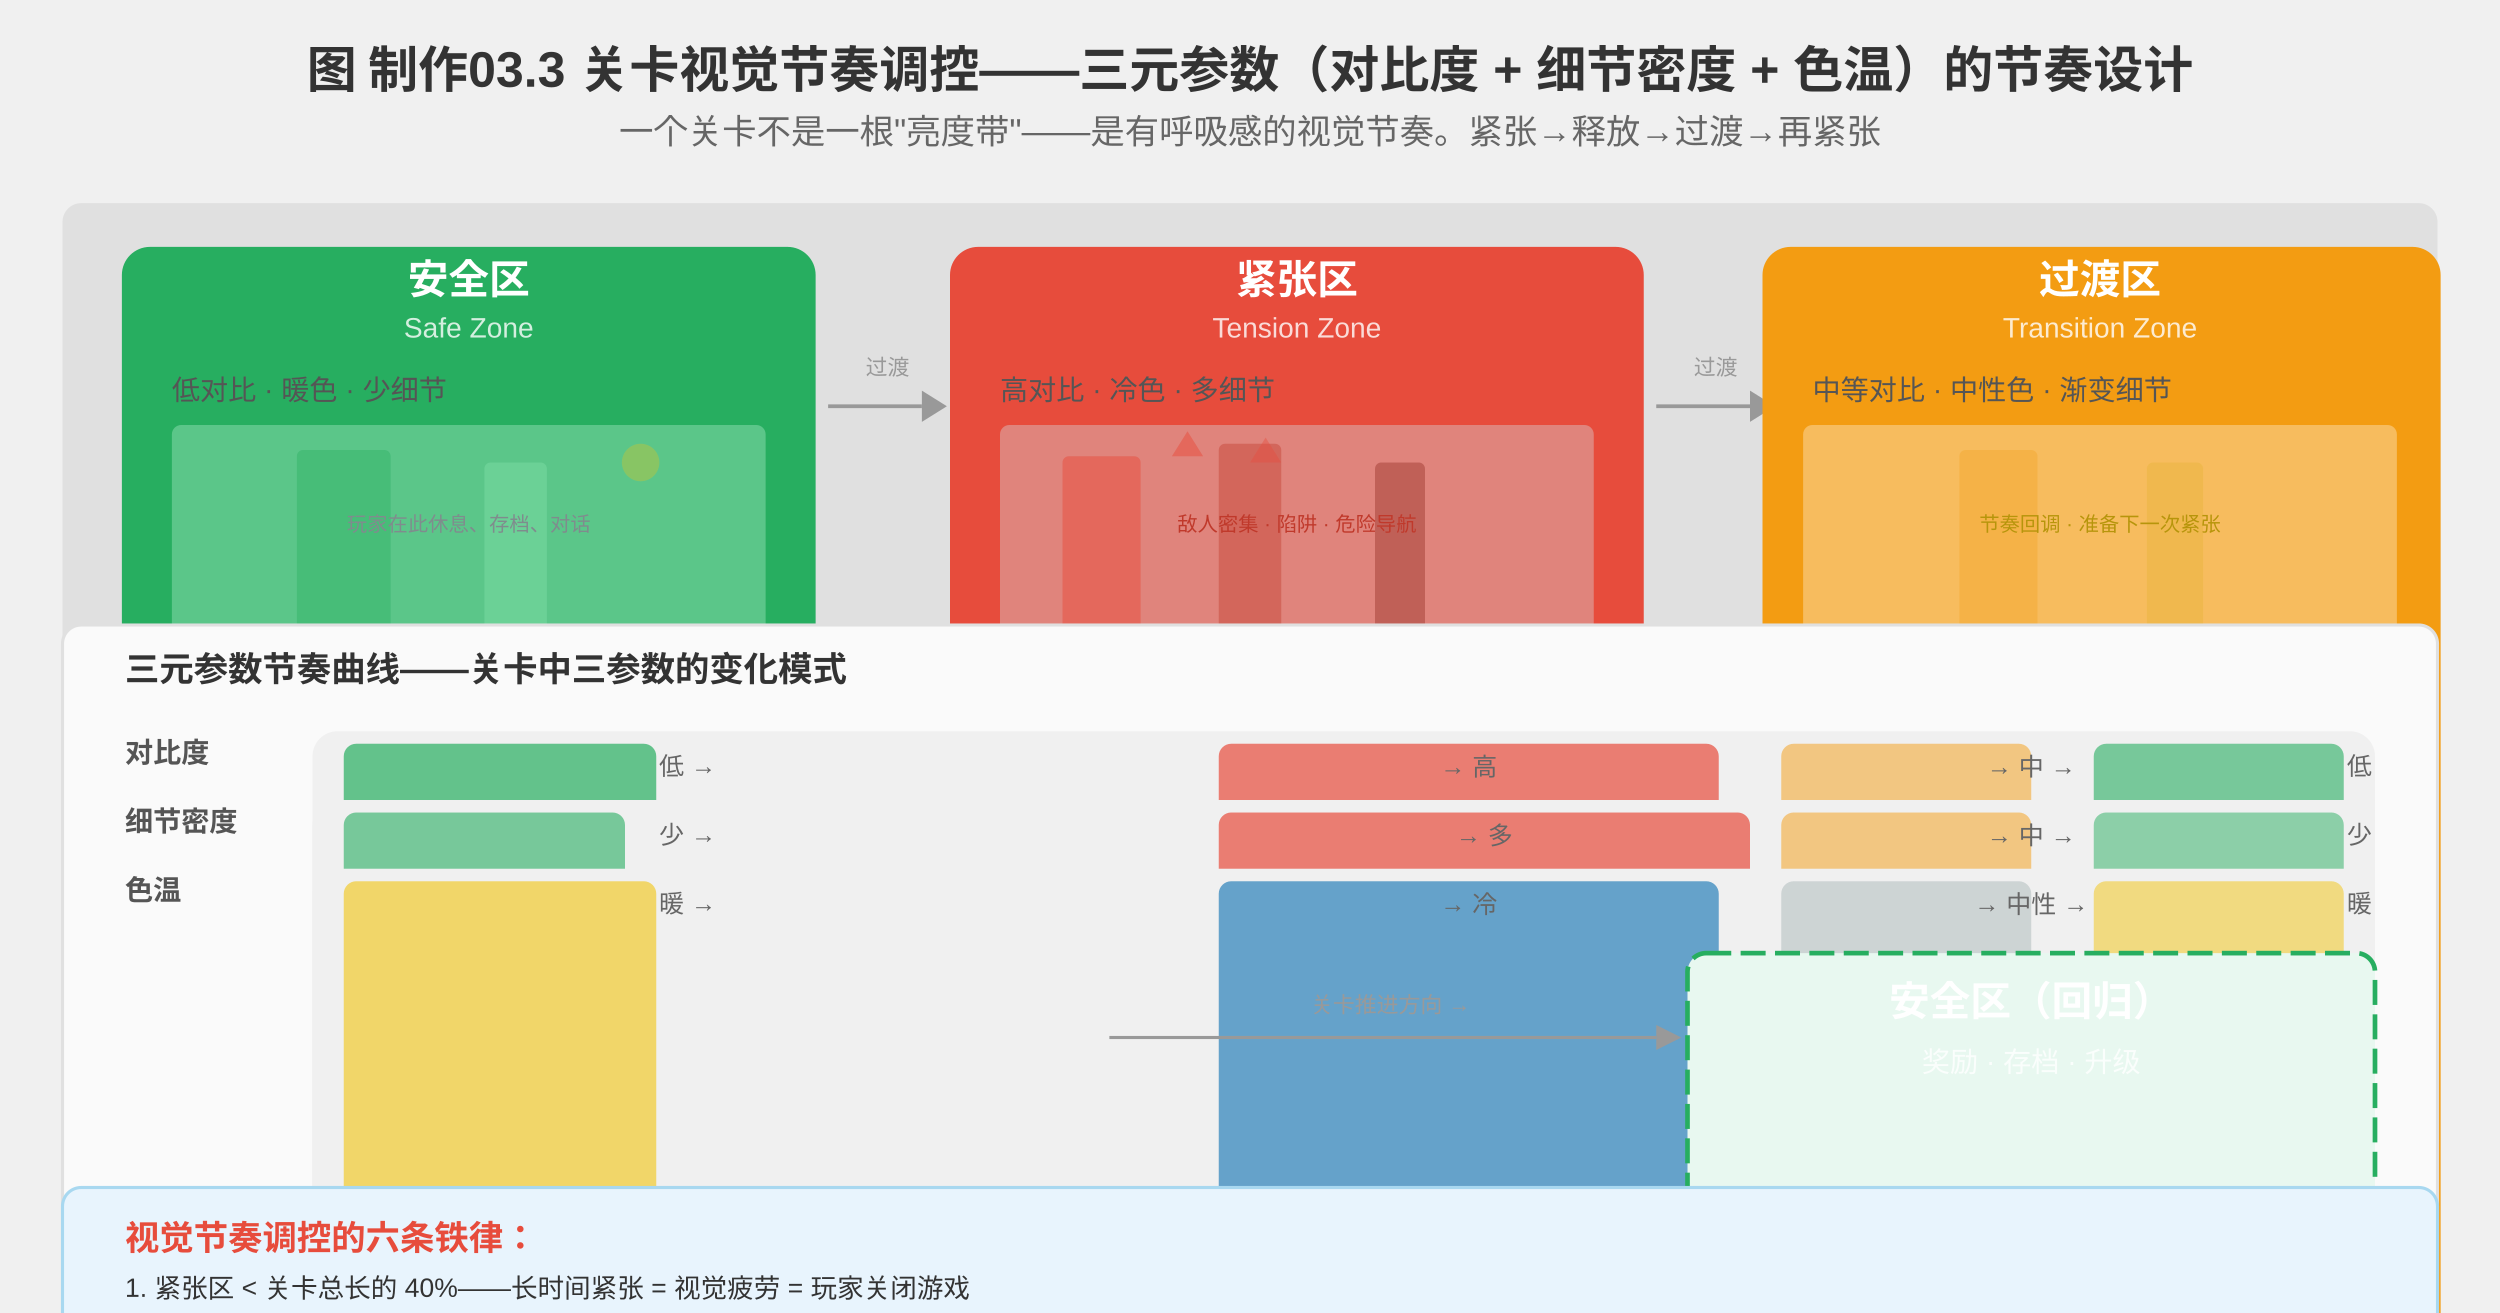
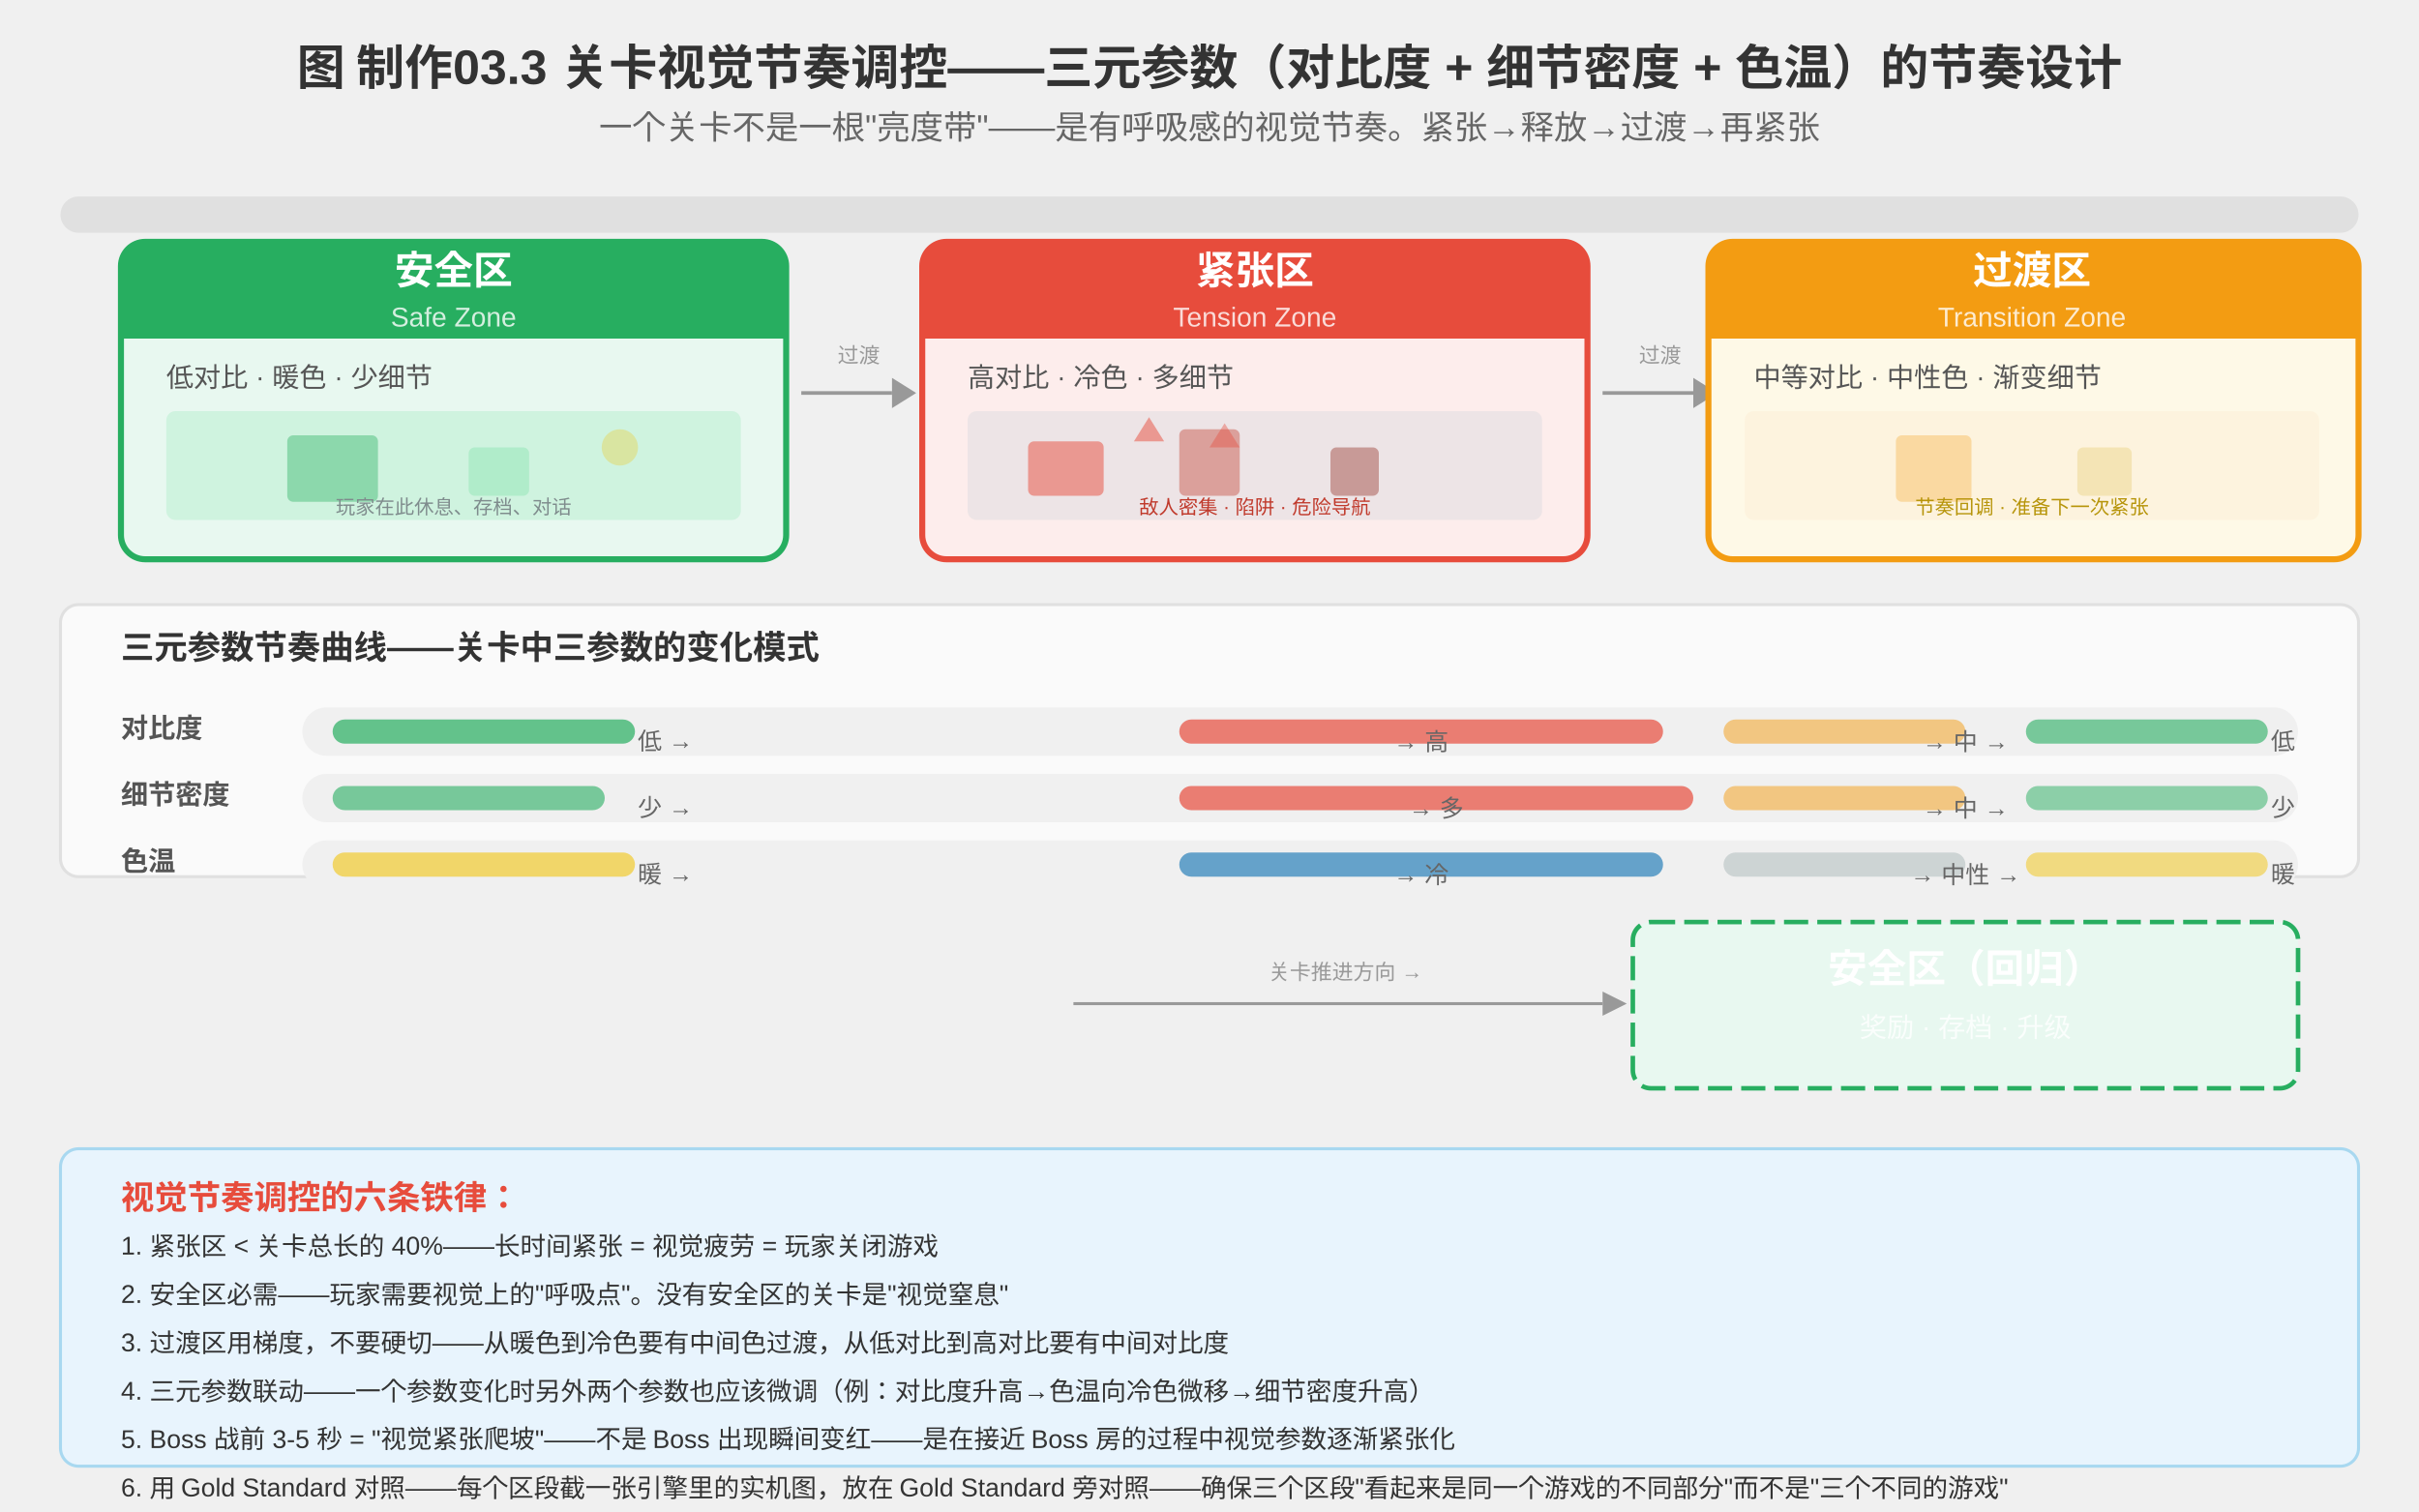
- <svg xmlns="http://www.w3.org/2000/svg" viewBox="0.0 0.0 800.0 420" width="800" height="420">
+ <svg xmlns="http://www.w3.org/2000/svg" viewBox="0 0 800 500" width="800" height="500">
  <style>
    text { font-family: 'PingFang SC','Microsoft YaHei',Arial,sans-serif; }
    .title { font-size: 16px; font-weight: bold; fill: #333; }
    .subtitle { font-size: 11px; fill: #666; }
    .zone-title { font-size: 13px; font-weight: bold; fill: #fff; text-anchor: middle; }
    .zone-sub { font-size: 9px; fill: #fff; text-anchor: middle; opacity: 0.8; }
    .zone-label { font-size: 9px; fill: #555; }
    .zone-value { font-size: 9px; fill: #E74C3C; font-weight: bold; }
    .slider-label { font-size: 8px; fill: #666; text-anchor: middle; }
    .slider-value { font-size: 9px; fill: #333; font-weight: bold; text-anchor: middle; }
  </style>
  <text x="400" y="28" class="title" text-anchor="middle">图 制作03.3  关卡视觉节奏调控——三元参数（对比度 + 细节密度 + 色温）的节奏设计</text>
  <text x="400" y="46" class="subtitle" text-anchor="middle">一个关卡不是一根"亮度带"——是有呼吸感的视觉节奏。紧张→释放→过渡→再紧张</text>
-   <rect x="20" y="65" width="760" height="420" fill="#E0E0E0" rx="6" />
+   <rect x="20" y="65" width="760" height="12" fill="#E0E0E0" rx="6" />
  <g transform="translate(40, 80)">
-     <rect x="0" y="0" width="220" height="420" fill="#E8F8F0" stroke="#27AE60" stroke-width="2" rx="8" />
-     <rect x="0" y="0" width="220" height="420" fill="#27AE60" rx="8" />
-     <rect x="0" y="16" width="220" height="420" fill="#27AE60" />
+     <rect x="0" y="0" width="220" height="105" fill="#E8F8F0" stroke="#27AE60" stroke-width="2" rx="8" />
+     <rect x="0" y="0" width="220" height="32" fill="#27AE60" rx="8" />
+     <rect x="0" y="16" width="220" height="16" fill="#27AE60" />
    <text x="110" y="14" class="zone-title" font-size="11">安全区</text>
    <text x="110" y="28" class="zone-sub">Safe Zone</text>
    <text x="15" y="48" class="zone-label">低对比 · 暖色 · 少细节</text>
    <g transform="translate(15, 56)">
-       <rect x="0" y="0" width="190" height="420" fill="#ABEBC6" opacity="0.4" rx="3" />
-       <rect x="40" y="8" width="30" height="420" fill="#27AE60" opacity="0.4" rx="2" />
-       <rect x="100" y="12" width="20" height="420" fill="#82E0AA" opacity="0.4" rx="2" />
+       <rect x="0" y="0" width="190" height="36" fill="#ABEBC6" opacity="0.4" rx="3" />
+       <rect x="40" y="8" width="30" height="22" fill="#27AE60" opacity="0.4" rx="2" />
+       <rect x="100" y="12" width="20" height="16" fill="#82E0AA" opacity="0.4" rx="2" />
      <circle cx="150" cy="12" r="6" fill="#F1C40F" opacity="0.3" />
      <text x="95" y="34" style="font-size:6.5px; fill:#7F8C8D;" text-anchor="middle">玩家在此休息、存档、对话</text>
    </g>
  </g>
  <g transform="translate(265, 125)">
    <line x1="0" y1="5" x2="30" y2="5" stroke="#999" stroke-width="1.2" />
    <polygon points="30,0 38,5 30,10" fill="#999" />
    <text x="19" y="-5" text-anchor="middle" style="font-size:7px; fill:#999;">过渡</text>
  </g>
  <g transform="translate(305, 80)">
-     <rect x="0" y="0" width="220" height="420" fill="#FDEDEC" stroke="#E74C3C" stroke-width="2" rx="8" />
-     <rect x="0" y="0" width="220" height="420" fill="#E74C3C" rx="8" />
-     <rect x="0" y="16" width="220" height="420" fill="#E74C3C" />
+     <rect x="0" y="0" width="220" height="105" fill="#FDEDEC" stroke="#E74C3C" stroke-width="2" rx="8" />
+     <rect x="0" y="0" width="220" height="32" fill="#E74C3C" rx="8" />
+     <rect x="0" y="16" width="220" height="16" fill="#E74C3C" />
    <text x="110" y="14" class="zone-title" font-size="11">紧张区</text>
    <text x="110" y="28" class="zone-sub">Tension Zone</text>
    <text x="15" y="48" class="zone-label" fill="#C0392B">高对比 · 冷色 · 多细节</text>
    <g transform="translate(15, 56)">
-       <rect x="0" y="0" width="190" height="420" fill="#D5D8DC" opacity="0.4" rx="3" />
-       <rect x="20" y="10" width="25" height="420" fill="#E74C3C" opacity="0.5" rx="2" />
-       <rect x="70" y="6" width="20" height="420" fill="#C0392B" opacity="0.4" rx="2" />
-       <rect x="120" y="12" width="16" height="420" fill="#922B21" opacity="0.4" rx="2" />
+       <rect x="0" y="0" width="190" height="36" fill="#D5D8DC" opacity="0.4" rx="3" />
+       <rect x="20" y="10" width="25" height="18" fill="#E74C3C" opacity="0.5" rx="2" />
+       <rect x="70" y="6" width="20" height="22" fill="#C0392B" opacity="0.4" rx="2" />
+       <rect x="120" y="12" width="16" height="16" fill="#922B21" opacity="0.4" rx="2" />
      <polygon points="60,2 65,10 55,10" fill="#E74C3C" opacity="0.5" />
      <polygon points="85,4 90,12 80,12" fill="#E74C3C" opacity="0.4" />
      <text x="95" y="34" style="font-size:6.5px; fill:#C0392B;" text-anchor="middle">敌人密集 · 陷阱 · 危险导航</text>
    </g>
  </g>
  <g transform="translate(530, 125)">
    <line x1="0" y1="5" x2="30" y2="5" stroke="#999" stroke-width="1.2" />
    <polygon points="30,0 38,5 30,10" fill="#999" />
    <text x="19" y="-5" text-anchor="middle" style="font-size:7px; fill:#999;">过渡</text>
  </g>
  <g transform="translate(565, 80)">
-     <rect x="0" y="0" width="215" height="420" fill="#FEF9E7" stroke="#F39C12" stroke-width="2" rx="8" />
-     <rect x="0" y="0" width="215" height="420" fill="#F39C12" rx="8" />
-     <rect x="0" y="16" width="215" height="420" fill="#F39C12" />
+     <rect x="0" y="0" width="215" height="105" fill="#FEF9E7" stroke="#F39C12" stroke-width="2" rx="8" />
+     <rect x="0" y="0" width="215" height="32" fill="#F39C12" rx="8" />
+     <rect x="0" y="16" width="215" height="16" fill="#F39C12" />
    <text x="107" y="14" class="zone-title" font-size="11">过渡区</text>
    <text x="107" y="28" class="zone-sub">Transition Zone</text>
    <text x="15" y="48" class="zone-label" fill="#D4AC0D">中等对比 · 中性色 · 渐变细节</text>
    <g transform="translate(12, 56)">
-       <rect x="0" y="0" width="190" height="420" fill="#FDEBD0" opacity="0.4" rx="3" />
-       <rect x="50" y="8" width="25" height="420" fill="#F39C12" opacity="0.3" rx="2" />
-       <rect x="110" y="12" width="18" height="420" fill="#D4AC0D" opacity="0.2" rx="2" />
+       <rect x="0" y="0" width="190" height="36" fill="#FDEBD0" opacity="0.4" rx="3" />
+       <rect x="50" y="8" width="25" height="22" fill="#F39C12" opacity="0.3" rx="2" />
+       <rect x="110" y="12" width="18" height="16" fill="#D4AC0D" opacity="0.2" rx="2" />
      <text x="95" y="34" style="font-size:6.5px; fill:#B7950B;" text-anchor="middle">节奏回调 · 准备下一次紧张</text>
    </g>
  </g>
  <g transform="translate(20, 200)">
-     <rect x="0" y="0" width="760" height="420" fill="#FAFAFA" stroke="#E0E0E0" stroke-width="1" rx="6" />
+     <rect x="0" y="0" width="760" height="90" fill="#FAFAFA" stroke="#E0E0E0" stroke-width="1" rx="6" />
    <text x="20" y="18" style="font-size:11px; font-weight:bold; fill:#333;">三元参数节奏曲线——关卡中三参数的变化模式</text>
    <text x="20" y="44" class="zone-label" font-weight="bold" fill="#E74C3C">对比度</text>
-     <rect x="80" y="34" width="660" height="420" fill="#F0F0F0" rx="8" />
-     <rect x="90" y="38" width="100" height="420" fill="#27AE60" rx="4" opacity="0.7" />
-     <rect x="370" y="38" width="160" height="420" fill="#E74C3C" rx="4" opacity="0.7" />
-     <rect x="550" y="38" width="80" height="420" fill="#F39C12" rx="4" opacity="0.5" />
-     <rect x="650" y="38" width="80" height="420" fill="#27AE60" rx="4" opacity="0.6" />
+     <rect x="80" y="34" width="660" height="16" fill="#F0F0F0" rx="8" />
+     <rect x="90" y="38" width="100" height="8" fill="#27AE60" rx="4" opacity="0.7" />
+     <rect x="370" y="38" width="160" height="8" fill="#E74C3C" rx="4" opacity="0.7" />
+     <rect x="550" y="38" width="80" height="8" fill="#F39C12" rx="4" opacity="0.5" />
+     <rect x="650" y="38" width="80" height="8" fill="#27AE60" rx="4" opacity="0.6" />
    <text x="200" y="48" class="slider-label">低 →</text>
    <text x="450" y="48" class="slider-label">→ 高</text>
    <text x="630" y="48" class="slider-label">→ 中 →</text>
    <text x="735" y="48" class="slider-label">低</text>
    <text x="20" y="66" class="zone-label" font-weight="bold" fill="#E74C3C">细节密度</text>
-     <rect x="80" y="56" width="660" height="420" fill="#F0F0F0" rx="8" />
-     <rect x="90" y="60" width="90" height="420" fill="#27AE60" rx="4" opacity="0.6" />
-     <rect x="370" y="60" width="170" height="420" fill="#E74C3C" rx="4" opacity="0.7" />
-     <rect x="550" y="60" width="80" height="420" fill="#F39C12" rx="4" opacity="0.5" />
-     <rect x="650" y="60" width="80" height="420" fill="#27AE60" rx="4" opacity="0.5" />
+     <rect x="80" y="56" width="660" height="16" fill="#F0F0F0" rx="8" />
+     <rect x="90" y="60" width="90" height="8" fill="#27AE60" rx="4" opacity="0.6" />
+     <rect x="370" y="60" width="170" height="8" fill="#E74C3C" rx="4" opacity="0.7" />
+     <rect x="550" y="60" width="80" height="8" fill="#F39C12" rx="4" opacity="0.5" />
+     <rect x="650" y="60" width="80" height="8" fill="#27AE60" rx="4" opacity="0.5" />
    <text x="200" y="70" class="slider-label">少 →</text>
    <text x="455" y="70" class="slider-label">→ 多</text>
    <text x="630" y="70" class="slider-label">→ 中 →</text>
    <text x="735" y="70" class="slider-label">少</text>
    <text x="20" y="88" class="zone-label" font-weight="bold" fill="#E74C3C">色温</text>
-     <rect x="80" y="78" width="660" height="420" fill="#F0F0F0" rx="8" />
-     <rect x="90" y="82" width="100" height="420" fill="#F1C40F" rx="4" opacity="0.6" />
-     <rect x="370" y="82" width="160" height="420" fill="#2980B9" rx="4" opacity="0.7" />
-     <rect x="550" y="82" width="80" height="420" fill="#AAB7B8" rx="4" opacity="0.5" />
-     <rect x="650" y="82" width="80" height="420" fill="#F1C40F" rx="4" opacity="0.5" />
+     <rect x="80" y="78" width="660" height="16" fill="#F0F0F0" rx="8" />
+     <rect x="90" y="82" width="100" height="8" fill="#F1C40F" rx="4" opacity="0.6" />
+     <rect x="370" y="82" width="160" height="8" fill="#2980B9" rx="4" opacity="0.7" />
+     <rect x="550" y="82" width="80" height="8" fill="#AAB7B8" rx="4" opacity="0.5" />
+     <rect x="650" y="82" width="80" height="8" fill="#F1C40F" rx="4" opacity="0.5" />
    <text x="200" y="92" class="slider-label">暖 →</text>
    <text x="450" y="92" class="slider-label">→ 冷</text>
    <text x="630" y="92" class="slider-label">→ 中性 →</text>
    <text x="735" y="92" class="slider-label">暖</text>
  </g>
  <g transform="translate(540, 305)">
-     <rect x="0" y="0" width="220" height="420" fill="#E8F8F0" stroke="#27AE60" stroke-width="1.5" rx="6" stroke-dasharray="8,3" />
+     <rect x="0" y="0" width="220" height="55" fill="#E8F8F0" stroke="#27AE60" stroke-width="1.5" rx="6" stroke-dasharray="8,3" />
    <text x="110" y="20" class="zone-title" font-size="10" fill="#27AE60">安全区（回归）</text>
    <text x="110" y="38" class="zone-sub" fill="#1E8449">奖励 · 存档 · 升级</text>
  </g>
  <g transform="translate(355, 332)">
    <line x1="0" y1="0" x2="175" y2="0" stroke="#999" stroke-width="1" />
    <polygon points="175,-4 183,0 175,4" fill="#999" />
    <text x="90" y="-8" text-anchor="middle" style="font-size:7px; fill:#999;">关卡推进方向 →</text>
  </g>
  <g transform="translate(20, 380)">
-     <rect x="0" y="0" width="760" height="420" fill="#E8F4FD" stroke="#A8D8F0" stroke-width="1" rx="6" />
+     <rect x="0" y="0" width="760" height="105" fill="#E8F4FD" stroke="#A8D8F0" stroke-width="1" rx="6" />
    <text x="20" y="20" style="font-size:11px; font-weight:bold; fill:#E74C3C;">视觉节奏调控的六条铁律：</text>
    <g transform="translate(20, 35)">
      <text x="0" y="0" style="font-size:8.5px; fill:#333;">1. 紧张区 &lt; 关卡总长的 40%——长时间紧张 = 视觉疲劳 = 玩家关闭游戏</text>
      <text x="0" y="16" style="font-size:8.5px; fill:#333;">2. 安全区必需——玩家需要视觉上的"呼吸点"。没有安全区的关卡是"视觉窒息"</text>
      <text x="0" y="32" style="font-size:8.5px; fill:#333;">3. 过渡区用梯度，不要硬切——从暖色到冷色要有中间色过渡，从低对比到高对比要有中间对比度</text>
      <text x="0" y="48" style="font-size:8.5px; fill:#333;">4. 三元参数联动——一个参数变化时另外两个参数也应该微调（例：对比度升高→色温向冷色微移→细节密度升高）</text>
      <text x="0" y="64" style="font-size:8.5px; fill:#333;">5. Boss 战前 3-5 秒 = "视觉紧张爬坡"——不是 Boss 出现瞬间变红——是在接近 Boss 房的过程中视觉参数逐渐紧张化</text>
      <text x="0" y="80" style="font-size:8.5px; fill:#333;">6. 用 Gold Standard 对照——每个区段截一张引擎里的实机图，放在 Gold Standard 旁对照——确保三个区段"看起来是同一个游戏的不同部分"而不是"三个不同的游戏"</text>
    </g>
  </g>
</svg>
